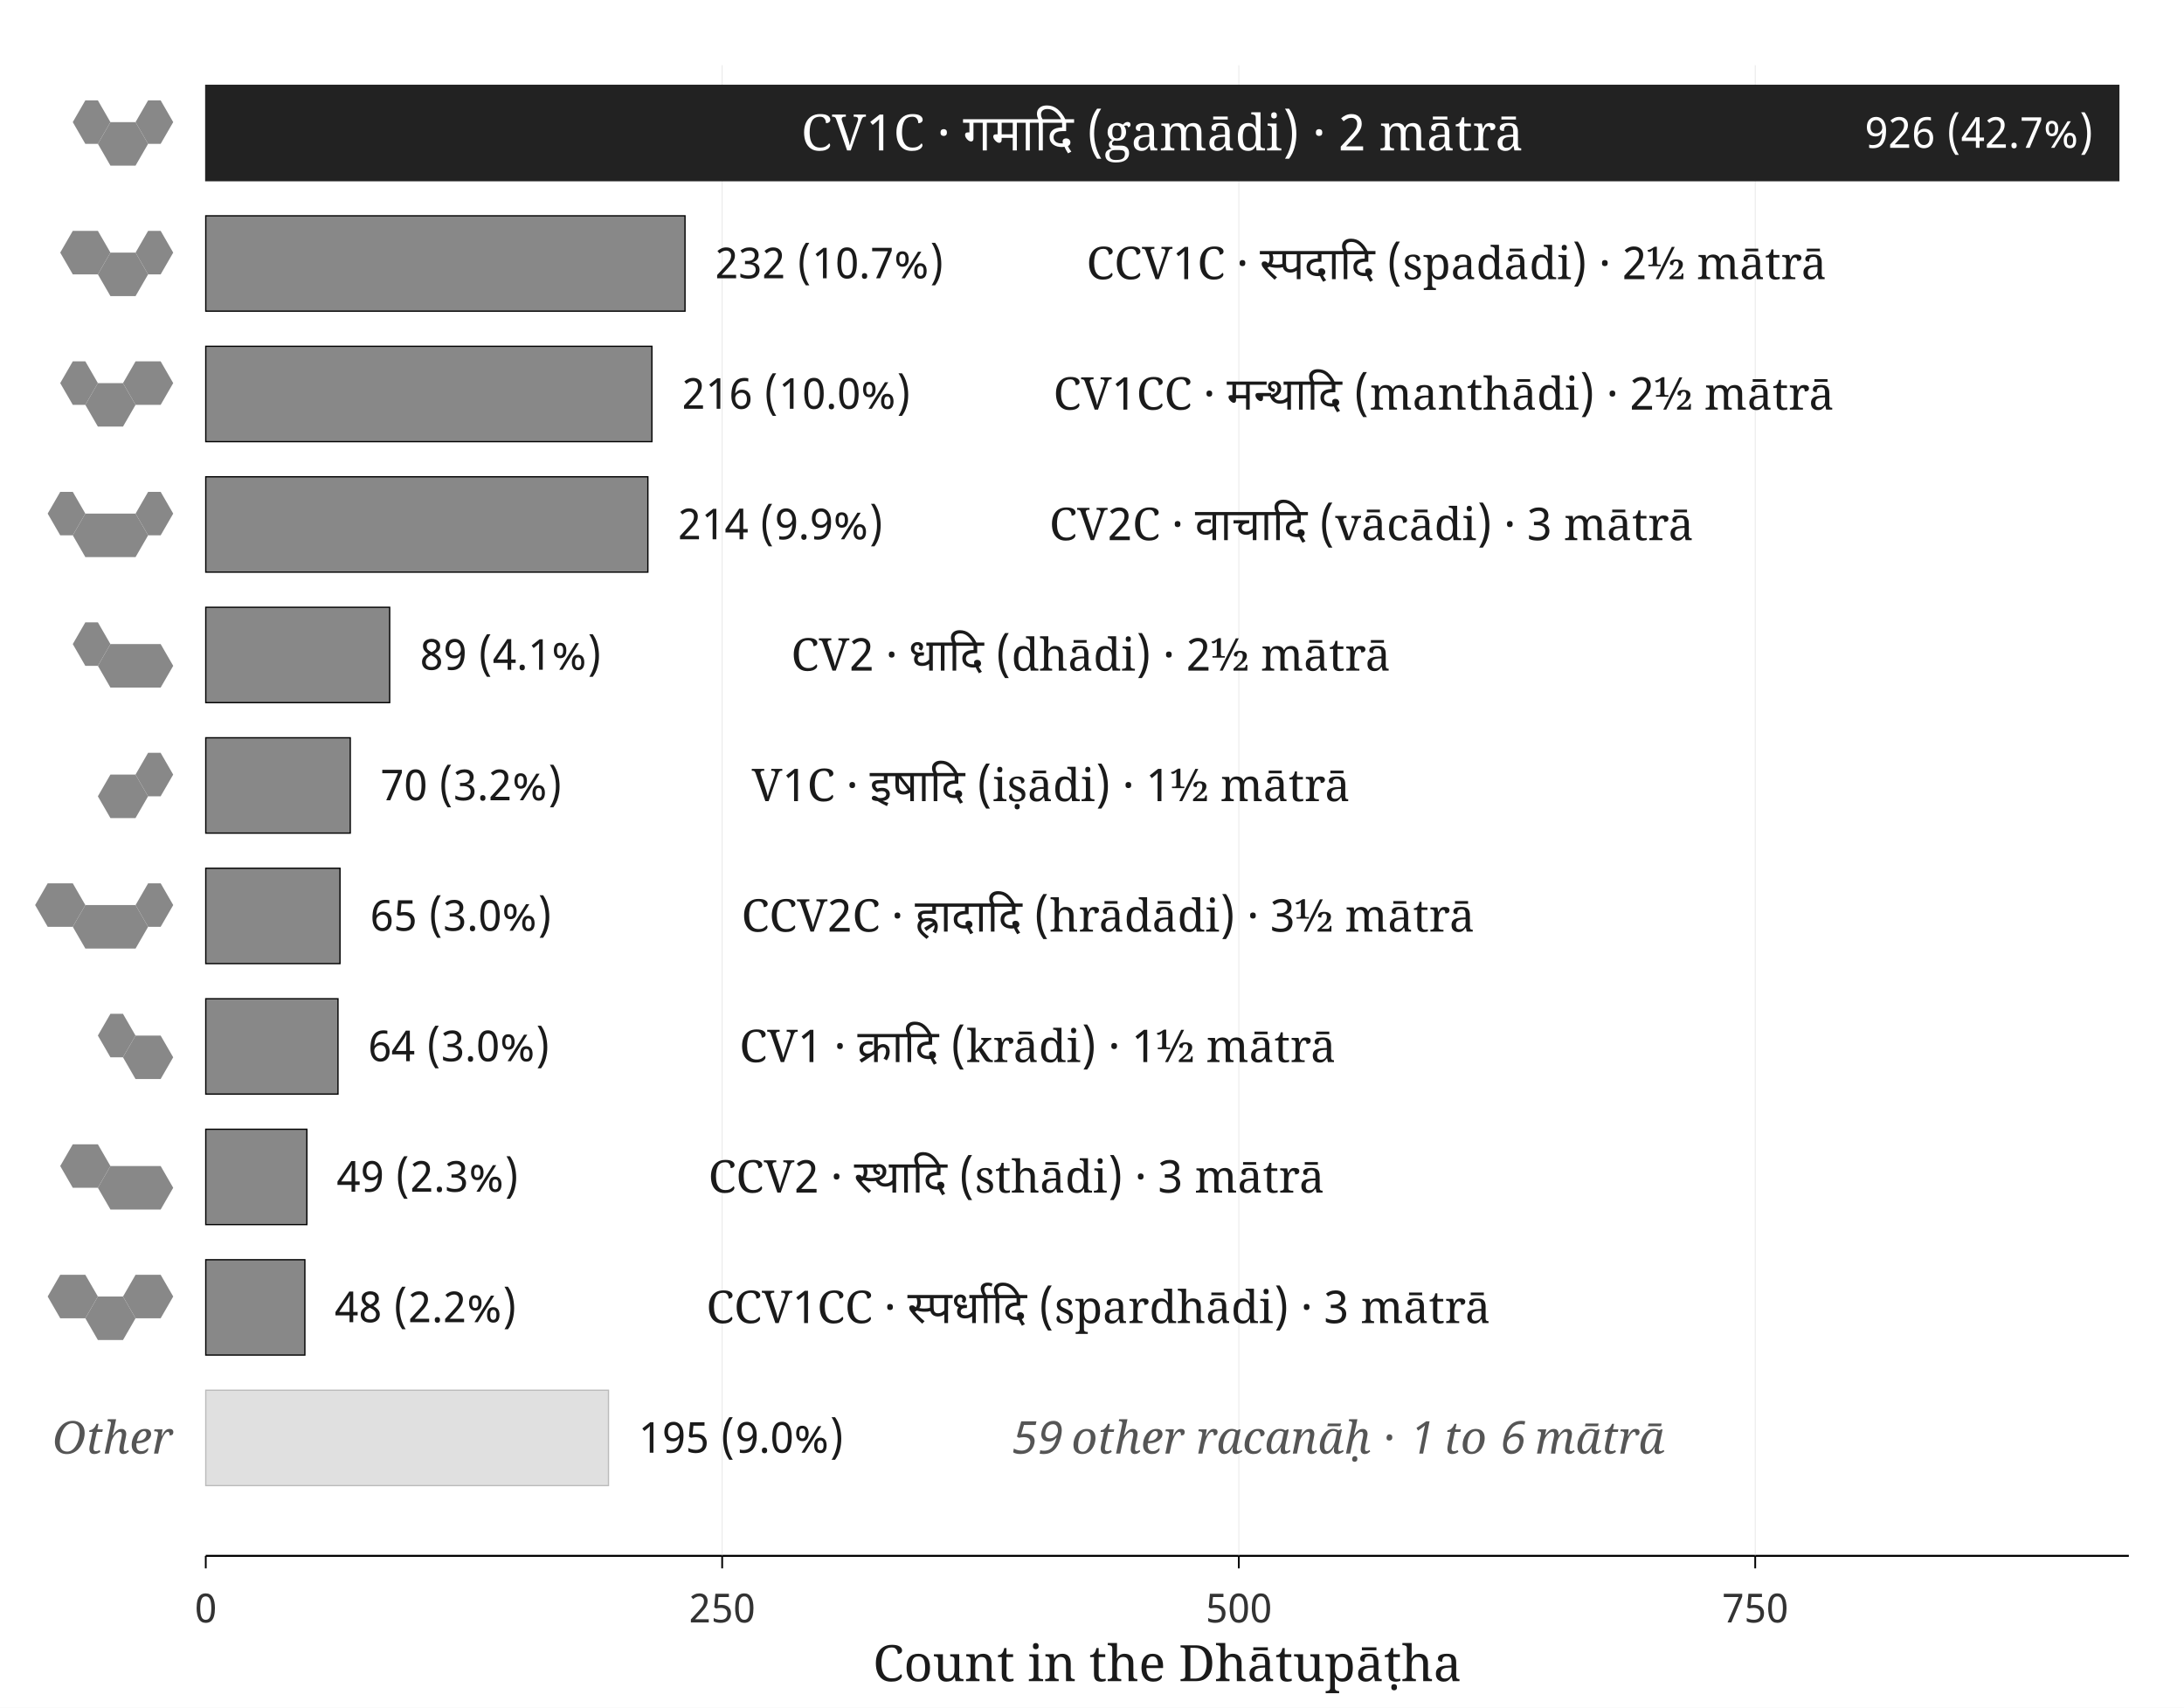
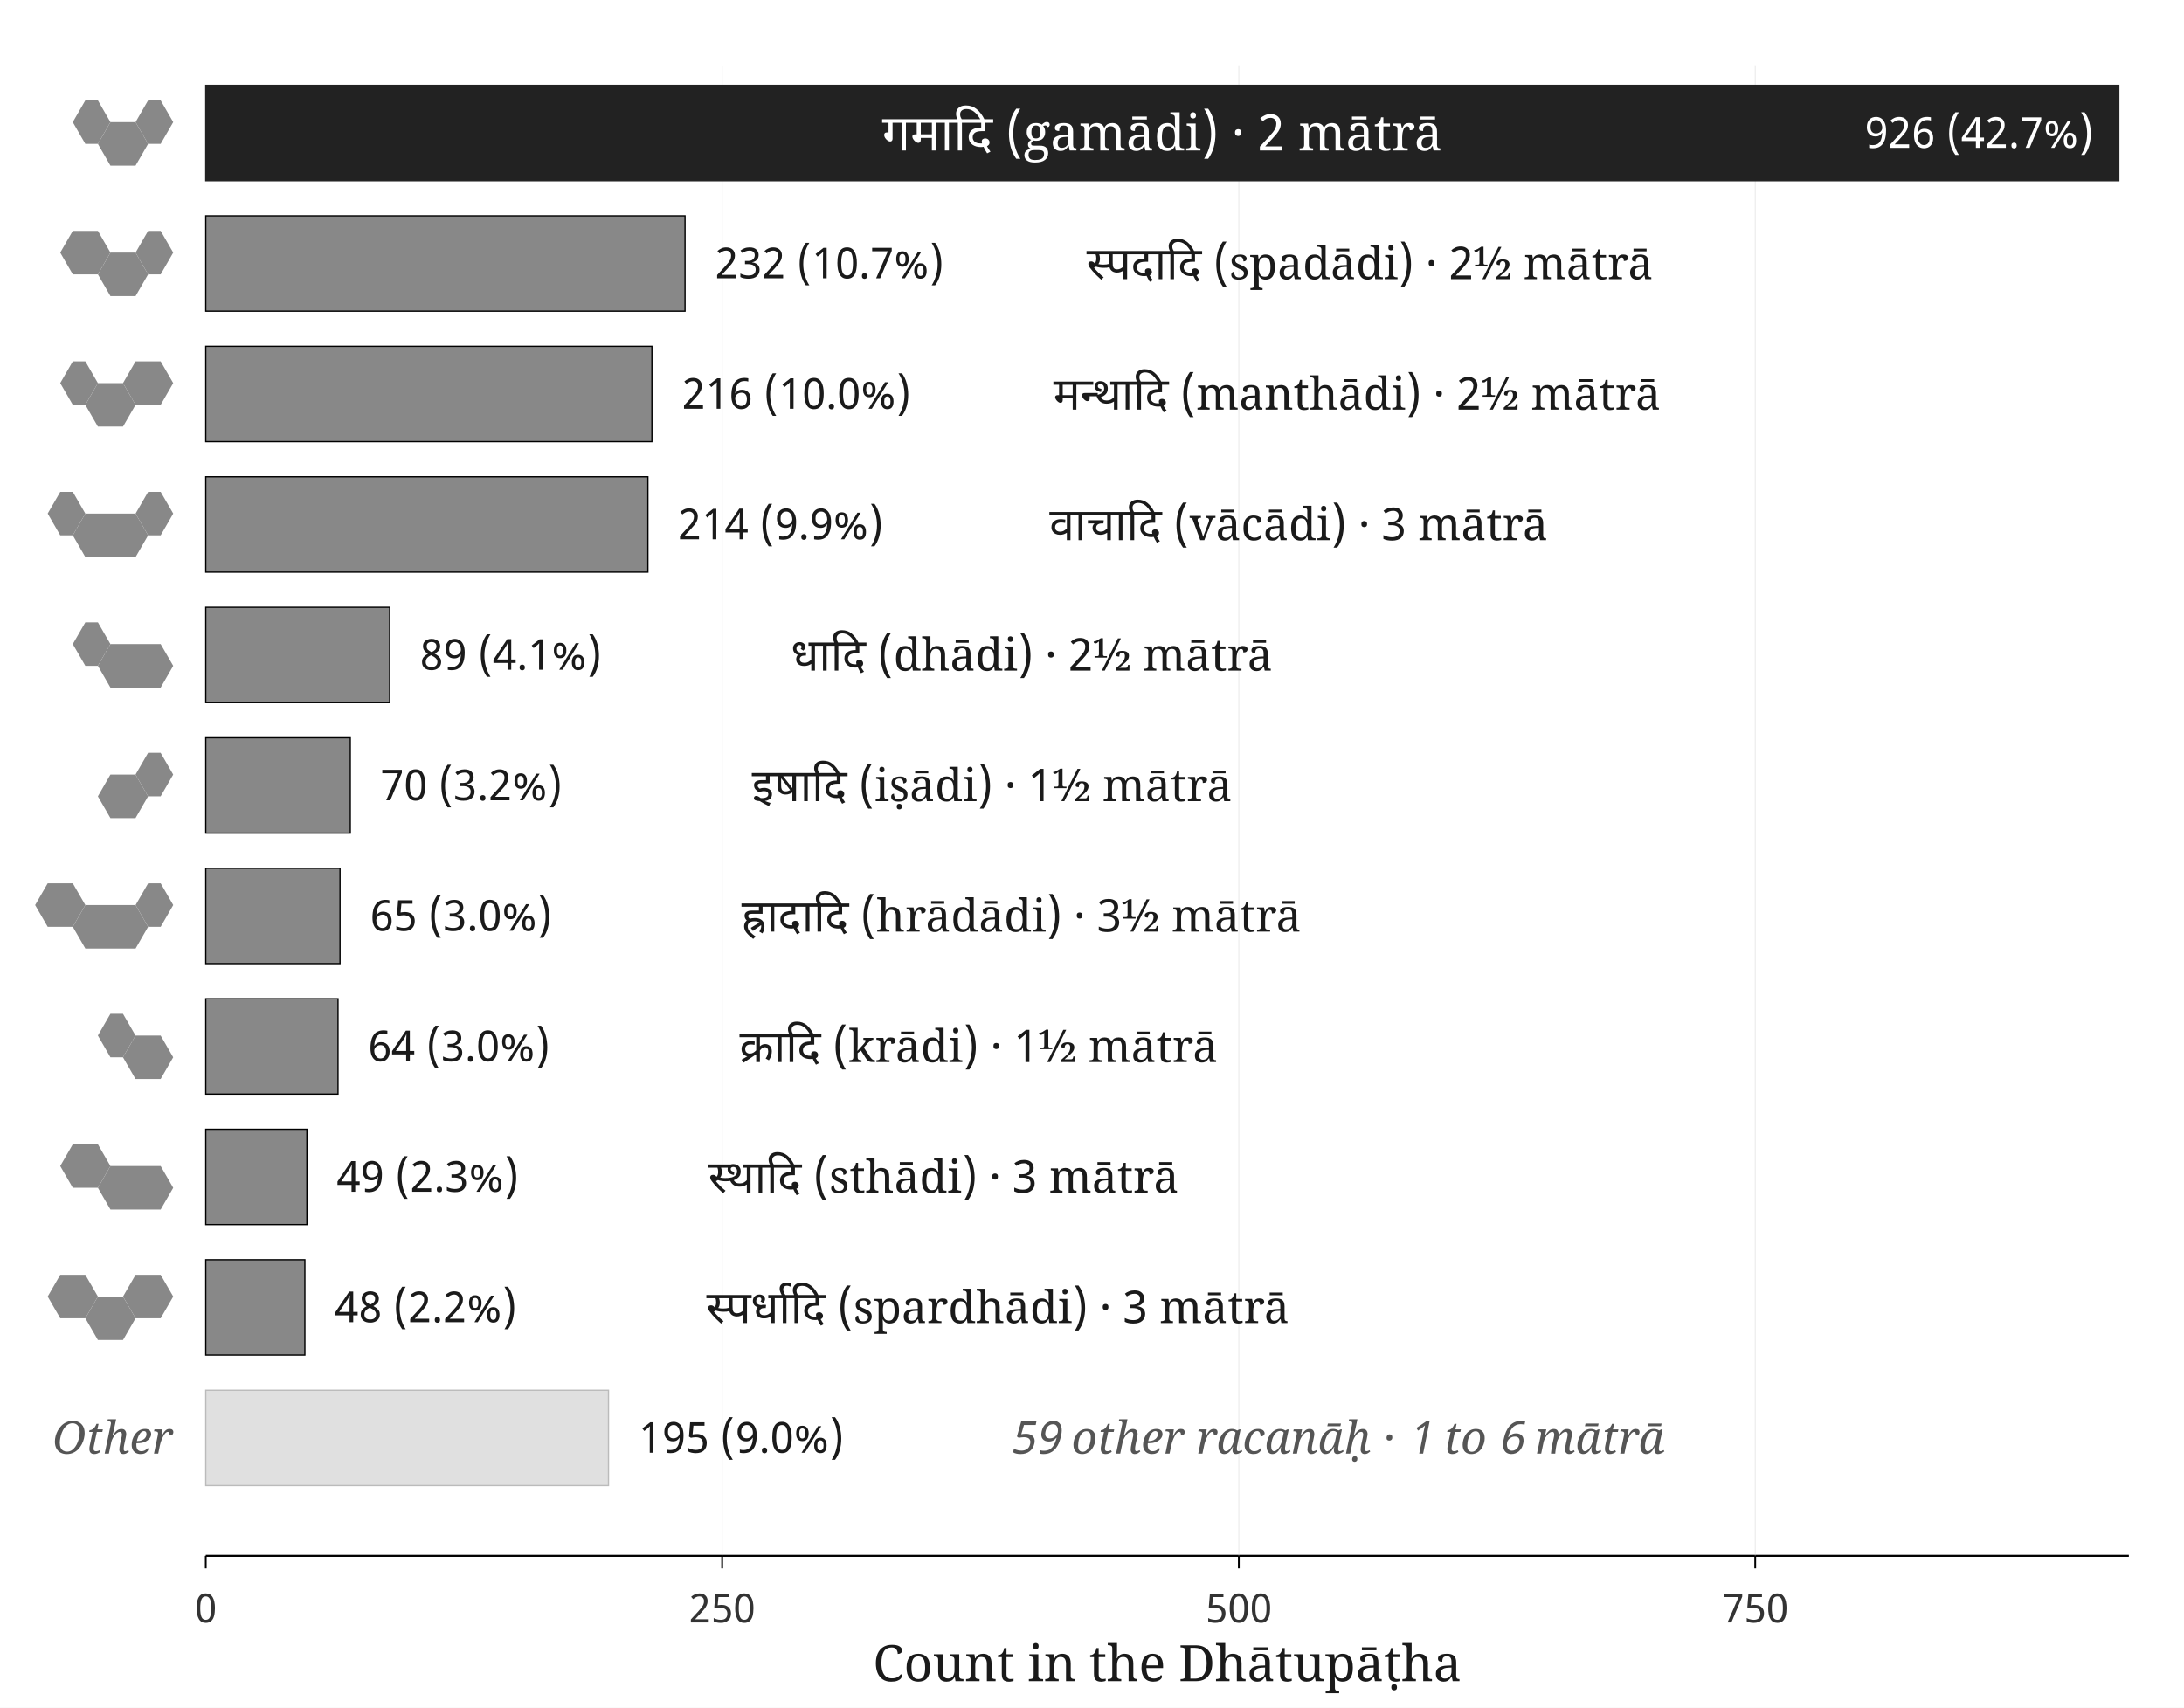
<svg xmlns="http://www.w3.org/2000/svg" width="870.38pt" height="680.51pt" viewBox="0 0 870.38 680.51">
  <rect width="100%" height="100%" fill="#ffffff" />
  <line x1="82.0" y1="620.0" x2="848.4" y2="620.0" stroke="#000000" stroke-width="0.8" />
  <line x1="82.0" y1="620.0" x2="82.0" y2="625.0" stroke="#000000" stroke-width="0.7" />
  <text x="82.0" y="641.0" fill="#333333" font-family="Charter, Adobe Devanagari, Noto Sans Devanagari, Georgia, serif" font-size="16" font-weight="400" font-style="normal" text-anchor="middle" dominant-baseline="middle">0</text>
  <line x1="287.8" y1="620.0" x2="287.8" y2="625.0" stroke="#000000" stroke-width="0.7" />
  <text x="287.8" y="641.0" fill="#333333" font-family="Charter, Adobe Devanagari, Noto Sans Devanagari, Georgia, serif" font-size="16" font-weight="400" font-style="normal" text-anchor="middle" dominant-baseline="middle">250</text>
  <line x1="287.8" y1="26.0" x2="287.8" y2="620.0" stroke="#cccccc" stroke-width="0.35" opacity="0.45" />
  <line x1="493.7" y1="620.0" x2="493.7" y2="625.0" stroke="#000000" stroke-width="0.7" />
  <text x="493.7" y="641.0" fill="#333333" font-family="Charter, Adobe Devanagari, Noto Sans Devanagari, Georgia, serif" font-size="16" font-weight="400" font-style="normal" text-anchor="middle" dominant-baseline="middle">500</text>
  <line x1="493.7" y1="26.0" x2="493.7" y2="620.0" stroke="#cccccc" stroke-width="0.35" opacity="0.45" />
  <line x1="699.5" y1="620.0" x2="699.5" y2="625.0" stroke="#000000" stroke-width="0.7" />
  <text x="699.5" y="641.0" fill="#333333" font-family="Charter, Adobe Devanagari, Noto Sans Devanagari, Georgia, serif" font-size="16" font-weight="400" font-style="normal" text-anchor="middle" dominant-baseline="middle">750</text>
  <line x1="699.5" y1="26.0" x2="699.5" y2="620.0" stroke="#cccccc" stroke-width="0.35" opacity="0.45" />
  <text x="465.2" y="663.0" fill="#1a1a1a" font-family="Charter, Adobe Devanagari, Noto Sans Devanagari, Georgia, serif" font-size="20" font-weight="400" font-style="normal" text-anchor="middle" dominant-baseline="middle">Count in the Dhātupāṭha</text>
  <rect x="82.0" y="34.0" width="762.4" height="38.0" fill="#222222" stroke="#222222" stroke-width="0.5" />
  <g transform="translate(29.0,40.0) scale(0.7222)">
    <polygon points="6.93,0.00 13.86,0.00 20.78,12.00 13.86,24.00 6.93,24.00 0.00,12.00" fill="#888888" />
    <polygon points="20.78,12.00 34.64,12.00 41.57,24.00 34.64,36.00 20.78,36.00 13.86,24.00" fill="#888888" />
    <polygon points="41.57,0.00 48.50,0.00 55.43,12.00 48.50,24.00 41.57,24.00 34.64,12.00" fill="#888888" />
  </g>
-   <text x="463.2" y="53.0" fill="#ffffff" font-family="Charter, Adobe Devanagari, Noto Sans Devanagari, Georgia, serif" font-size="20" font-weight="400" font-style="normal" text-anchor="middle" dominant-baseline="middle">CV1C  ·  गमादि (gamādi)  ·  2 mātrā</text>
+   <text x="463.2" y="53.0" fill="#ffffff" font-family="Charter, Adobe Devanagari, Noto Sans Devanagari, Georgia, serif" font-size="20" font-weight="400" font-style="normal" text-anchor="middle" dominant-baseline="middle">गमादि (gamādi)  ·  2 mātrā</text>
  <text x="834.4" y="53.0" fill="#ffffff" font-family="Charter, Adobe Devanagari, Noto Sans Devanagari, Georgia, serif" font-size="17" font-weight="400" font-style="normal" text-anchor="end" dominant-baseline="middle">926 (42.7%)</text>
  <rect x="82.0" y="86.0" width="191.0" height="38.0" fill="#888888" stroke="#000000" stroke-width="0.5" />
  <g transform="translate(24.0,92.0) scale(0.7222)">
    <polygon points="6.93,0.00 20.78,0.00 27.71,12.00 20.78,24.00 6.93,24.00 0.00,12.00" fill="#888888" />
    <polygon points="27.71,12.00 41.57,12.00 48.50,24.00 41.57,36.00 27.71,36.00 20.78,24.00" fill="#888888" />
    <polygon points="48.50,0.00 55.43,0.00 62.35,12.00 55.43,24.00 48.50,24.00 41.57,12.00" fill="#888888" />
  </g>
  <text x="285.0" y="105.0" fill="#1a1a1a" font-family="Charter, Adobe Devanagari, Noto Sans Devanagari, Georgia, serif" font-size="17" font-weight="400" font-style="normal" text-anchor="start" dominant-baseline="middle">232 (10.7%)</text>
-   <text x="433.0" y="105.0" fill="#1a1a1a" font-family="Charter, Adobe Devanagari, Noto Sans Devanagari, Georgia, serif" font-size="18" font-weight="400" font-style="normal" text-anchor="start" dominant-baseline="middle">CCV1C  ·  स्पदादि (spadādi)  ·  2½ mātrā</text>
+   <text x="433.0" y="105.0" fill="#1a1a1a" font-family="Charter, Adobe Devanagari, Noto Sans Devanagari, Georgia, serif" font-size="18" font-weight="400" font-style="normal" text-anchor="start" dominant-baseline="middle">स्पदादि (spadādi)  ·  2½ mātrā</text>
  <rect x="82.0" y="138.0" width="177.8" height="38.0" fill="#888888" stroke="#000000" stroke-width="0.5" />
  <g transform="translate(24.0,144.0) scale(0.7222)">
    <polygon points="6.93,0.00 13.86,0.00 20.78,12.00 13.86,24.00 6.93,24.00 0.00,12.00" fill="#888888" />
    <polygon points="20.78,12.00 34.64,12.00 41.57,24.00 34.64,36.00 20.78,36.00 13.86,24.00" fill="#888888" />
    <polygon points="41.57,0.00 55.43,0.00 62.35,12.00 55.43,24.00 41.57,24.00 34.64,12.00" fill="#888888" />
  </g>
  <text x="271.8" y="157.0" fill="#1a1a1a" font-family="Charter, Adobe Devanagari, Noto Sans Devanagari, Georgia, serif" font-size="17" font-weight="400" font-style="normal" text-anchor="start" dominant-baseline="middle">216 (10.0%)</text>
-   <text x="419.8" y="157.0" fill="#1a1a1a" font-family="Charter, Adobe Devanagari, Noto Sans Devanagari, Georgia, serif" font-size="18" font-weight="400" font-style="normal" text-anchor="start" dominant-baseline="middle">CV1CC  ·  मन्थादि (manthādi)  ·  2½ mātrā</text>
+   <text x="419.8" y="157.0" fill="#1a1a1a" font-family="Charter, Adobe Devanagari, Noto Sans Devanagari, Georgia, serif" font-size="18" font-weight="400" font-style="normal" text-anchor="start" dominant-baseline="middle">मन्थादि (manthādi)  ·  2½ mātrā</text>
  <rect x="82.0" y="190.0" width="176.2" height="38.0" fill="#888888" stroke="#000000" stroke-width="0.5" />
  <g transform="translate(19.0,196.0) scale(0.7222)">
    <polygon points="6.93,0.00 13.86,0.00 20.78,12.00 13.86,24.00 6.93,24.00 0.00,12.00" fill="#888888" />
    <polygon points="20.78,12.00 48.50,12.00 55.43,24.00 48.50,36.00 20.78,36.00 13.86,24.00" fill="#888888" />
    <polygon points="55.43,0.00 62.35,0.00 69.28,12.00 62.35,24.00 55.43,24.00 48.50,12.00" fill="#888888" />
  </g>
  <text x="270.2" y="209.0" fill="#1a1a1a" font-family="Charter, Adobe Devanagari, Noto Sans Devanagari, Georgia, serif" font-size="17" font-weight="400" font-style="normal" text-anchor="start" dominant-baseline="middle">214 (9.9%)</text>
-   <text x="418.2" y="209.0" fill="#1a1a1a" font-family="Charter, Adobe Devanagari, Noto Sans Devanagari, Georgia, serif" font-size="18" font-weight="400" font-style="normal" text-anchor="start" dominant-baseline="middle">CV2C  ·  वाचादि (vācādi)  ·  3 mātrā</text>
+   <text x="418.2" y="209.0" fill="#1a1a1a" font-family="Charter, Adobe Devanagari, Noto Sans Devanagari, Georgia, serif" font-size="18" font-weight="400" font-style="normal" text-anchor="start" dominant-baseline="middle">वाचादि (vācādi)  ·  3 mātrā</text>
  <rect x="82.0" y="242.0" width="73.3" height="38.0" fill="#888888" stroke="#000000" stroke-width="0.5" />
  <g transform="translate(29.0,248.0) scale(0.7222)">
    <polygon points="6.93,0.00 13.86,0.00 20.78,12.00 13.86,24.00 6.93,24.00 0.00,12.00" fill="#888888" />
    <polygon points="20.78,12.00 48.50,12.00 55.43,24.00 48.50,36.00 20.78,36.00 13.86,24.00" fill="#888888" />
  </g>
  <text x="167.3" y="261.0" fill="#1a1a1a" font-family="Charter, Adobe Devanagari, Noto Sans Devanagari, Georgia, serif" font-size="17" font-weight="400" font-style="normal" text-anchor="start" dominant-baseline="middle">89 (4.1%)</text>
-   <text x="315.3" y="261.0" fill="#1a1a1a" font-family="Charter, Adobe Devanagari, Noto Sans Devanagari, Georgia, serif" font-size="18" font-weight="400" font-style="normal" text-anchor="start" dominant-baseline="middle">CV2  ·  धादि (dhādi)  ·  2½ mātrā</text>
+   <text x="315.3" y="261.0" fill="#1a1a1a" font-family="Charter, Adobe Devanagari, Noto Sans Devanagari, Georgia, serif" font-size="18" font-weight="400" font-style="normal" text-anchor="start" dominant-baseline="middle">धादि (dhādi)  ·  2½ mātrā</text>
  <rect x="82.0" y="294.0" width="57.6" height="38.0" fill="#888888" stroke="#000000" stroke-width="0.5" />
  <g transform="translate(39.0,300.0) scale(0.7222)">
    <polygon points="6.93,12.00 20.78,12.00 27.71,24.00 20.78,36.00 6.93,36.00 0.00,24.00" fill="#888888" />
    <polygon points="27.71,0.00 34.64,0.00 41.57,12.00 34.64,24.00 27.71,24.00 20.78,12.00" fill="#888888" />
  </g>
  <text x="151.6" y="313.0" fill="#1a1a1a" font-family="Charter, Adobe Devanagari, Noto Sans Devanagari, Georgia, serif" font-size="17" font-weight="400" font-style="normal" text-anchor="start" dominant-baseline="middle">70 (3.2%)</text>
-   <text x="299.6" y="313.0" fill="#1a1a1a" font-family="Charter, Adobe Devanagari, Noto Sans Devanagari, Georgia, serif" font-size="18" font-weight="400" font-style="normal" text-anchor="start" dominant-baseline="middle">V1C  ·  इषादि (iṣādi)  ·  1½ mātrā</text>
+   <text x="299.6" y="313.0" fill="#1a1a1a" font-family="Charter, Adobe Devanagari, Noto Sans Devanagari, Georgia, serif" font-size="18" font-weight="400" font-style="normal" text-anchor="start" dominant-baseline="middle">इषादि (iṣādi)  ·  1½ mātrā</text>
  <rect x="82.0" y="346.0" width="53.5" height="38.0" fill="#888888" stroke="#000000" stroke-width="0.5" />
  <g transform="translate(14.0,352.0) scale(0.7222)">
    <polygon points="6.93,0.00 20.78,0.00 27.71,12.00 20.78,24.00 6.93,24.00 0.00,12.00" fill="#888888" />
    <polygon points="27.71,12.00 55.43,12.00 62.35,24.00 55.43,36.00 27.71,36.00 20.78,24.00" fill="#888888" />
    <polygon points="62.35,0.00 69.28,0.00 76.21,12.00 69.28,24.00 62.35,24.00 55.43,12.00" fill="#888888" />
  </g>
  <text x="147.5" y="365.0" fill="#1a1a1a" font-family="Charter, Adobe Devanagari, Noto Sans Devanagari, Georgia, serif" font-size="17" font-weight="400" font-style="normal" text-anchor="start" dominant-baseline="middle">65 (3.0%)</text>
-   <text x="295.5" y="365.0" fill="#1a1a1a" font-family="Charter, Adobe Devanagari, Noto Sans Devanagari, Georgia, serif" font-size="18" font-weight="400" font-style="normal" text-anchor="start" dominant-baseline="middle">CCV2C  ·  ह्रादादि (hrādādi)  ·  3½ mātrā</text>
+   <text x="295.5" y="365.0" fill="#1a1a1a" font-family="Charter, Adobe Devanagari, Noto Sans Devanagari, Georgia, serif" font-size="18" font-weight="400" font-style="normal" text-anchor="start" dominant-baseline="middle">ह्रादादि (hrādādi)  ·  3½ mātrā</text>
  <rect x="82.0" y="398.0" width="52.7" height="38.0" fill="#888888" stroke="#000000" stroke-width="0.5" />
  <g transform="translate(39.0,404.0) scale(0.7222)">
    <polygon points="6.93,0.00 13.86,0.00 20.78,12.00 13.86,24.00 6.93,24.00 0.00,12.00" fill="#888888" />
    <polygon points="20.78,12.00 34.64,12.00 41.57,24.00 34.64,36.00 20.78,36.00 13.86,24.00" fill="#888888" />
  </g>
  <text x="146.7" y="417.0" fill="#1a1a1a" font-family="Charter, Adobe Devanagari, Noto Sans Devanagari, Georgia, serif" font-size="17" font-weight="400" font-style="normal" text-anchor="start" dominant-baseline="middle">64 (3.0%)</text>
-   <text x="294.7" y="417.0" fill="#1a1a1a" font-family="Charter, Adobe Devanagari, Noto Sans Devanagari, Georgia, serif" font-size="18" font-weight="400" font-style="normal" text-anchor="start" dominant-baseline="middle">CV1  ·  क्रादि (krādi)  ·  1½ mātrā</text>
+   <text x="294.7" y="417.0" fill="#1a1a1a" font-family="Charter, Adobe Devanagari, Noto Sans Devanagari, Georgia, serif" font-size="18" font-weight="400" font-style="normal" text-anchor="start" dominant-baseline="middle">क्रादि (krādi)  ·  1½ mātrā</text>
  <rect x="82.0" y="450.0" width="40.3" height="38.0" fill="#888888" stroke="#000000" stroke-width="0.5" />
  <g transform="translate(24.0,456.0) scale(0.7222)">
    <polygon points="6.93,0.00 20.78,0.00 27.71,12.00 20.78,24.00 6.93,24.00 0.00,12.00" fill="#888888" />
    <polygon points="27.71,12.00 55.43,12.00 62.35,24.00 55.43,36.00 27.71,36.00 20.78,24.00" fill="#888888" />
  </g>
  <text x="134.3" y="469.0" fill="#1a1a1a" font-family="Charter, Adobe Devanagari, Noto Sans Devanagari, Georgia, serif" font-size="17" font-weight="400" font-style="normal" text-anchor="start" dominant-baseline="middle">49 (2.3%)</text>
-   <text x="282.3" y="469.0" fill="#1a1a1a" font-family="Charter, Adobe Devanagari, Noto Sans Devanagari, Georgia, serif" font-size="18" font-weight="400" font-style="normal" text-anchor="start" dominant-baseline="middle">CCV2  ·  स्थादि (sthādi)  ·  3 mātrā</text>
+   <text x="282.3" y="469.0" fill="#1a1a1a" font-family="Charter, Adobe Devanagari, Noto Sans Devanagari, Georgia, serif" font-size="18" font-weight="400" font-style="normal" text-anchor="start" dominant-baseline="middle">स्थादि (sthādi)  ·  3 mātrā</text>
  <rect x="82.0" y="502.0" width="39.5" height="38.0" fill="#888888" stroke="#000000" stroke-width="0.5" />
  <g transform="translate(19.0,508.0) scale(0.7222)">
    <polygon points="6.93,0.00 20.78,0.00 27.71,12.00 20.78,24.00 6.93,24.00 0.00,12.00" fill="#888888" />
    <polygon points="27.71,12.00 41.57,12.00 48.50,24.00 41.57,36.00 27.71,36.00 20.78,24.00" fill="#888888" />
    <polygon points="48.50,0.00 62.35,0.00 69.28,12.00 62.35,24.00 48.50,24.00 41.57,12.00" fill="#888888" />
  </g>
  <text x="133.5" y="521.0" fill="#1a1a1a" font-family="Charter, Adobe Devanagari, Noto Sans Devanagari, Georgia, serif" font-size="17" font-weight="400" font-style="normal" text-anchor="start" dominant-baseline="middle">48 (2.2%)</text>
-   <text x="281.5" y="521.0" fill="#1a1a1a" font-family="Charter, Adobe Devanagari, Noto Sans Devanagari, Georgia, serif" font-size="18" font-weight="400" font-style="normal" text-anchor="start" dominant-baseline="middle">CCV1CC  ·  स्पर्धादि (spardhādi)  ·  3 mātrā</text>
+   <text x="281.5" y="521.0" fill="#1a1a1a" font-family="Charter, Adobe Devanagari, Noto Sans Devanagari, Georgia, serif" font-size="18" font-weight="400" font-style="normal" text-anchor="start" dominant-baseline="middle">स्पर्धादि (spardhādi)  ·  3 mātrā</text>
  <rect x="82.0" y="554.0" width="160.5" height="38.0" fill="#e0e0e0" stroke="#bbbbbb" stroke-width="0.5" />
  <text x="69.0" y="573.0" fill="#555555" font-family="Charter, Adobe Devanagari, Noto Sans Devanagari, Georgia, serif" font-size="18" font-weight="400" font-style="italic" text-anchor="end" dominant-baseline="middle">Other</text>
  <text x="254.5" y="573.0" fill="#1a1a1a" font-family="Charter, Adobe Devanagari, Noto Sans Devanagari, Georgia, serif" font-size="17" font-weight="400" font-style="normal" text-anchor="start" dominant-baseline="middle">195 (9.0%)</text>
  <text x="402.5" y="573.0" fill="#555555" font-family="Charter, Adobe Devanagari, Noto Sans Devanagari, Georgia, serif" font-size="18" font-weight="400" font-style="italic" text-anchor="start" dominant-baseline="middle">59 other racanāḥ  ·  1 to 6 mātrā</text>
</svg>
